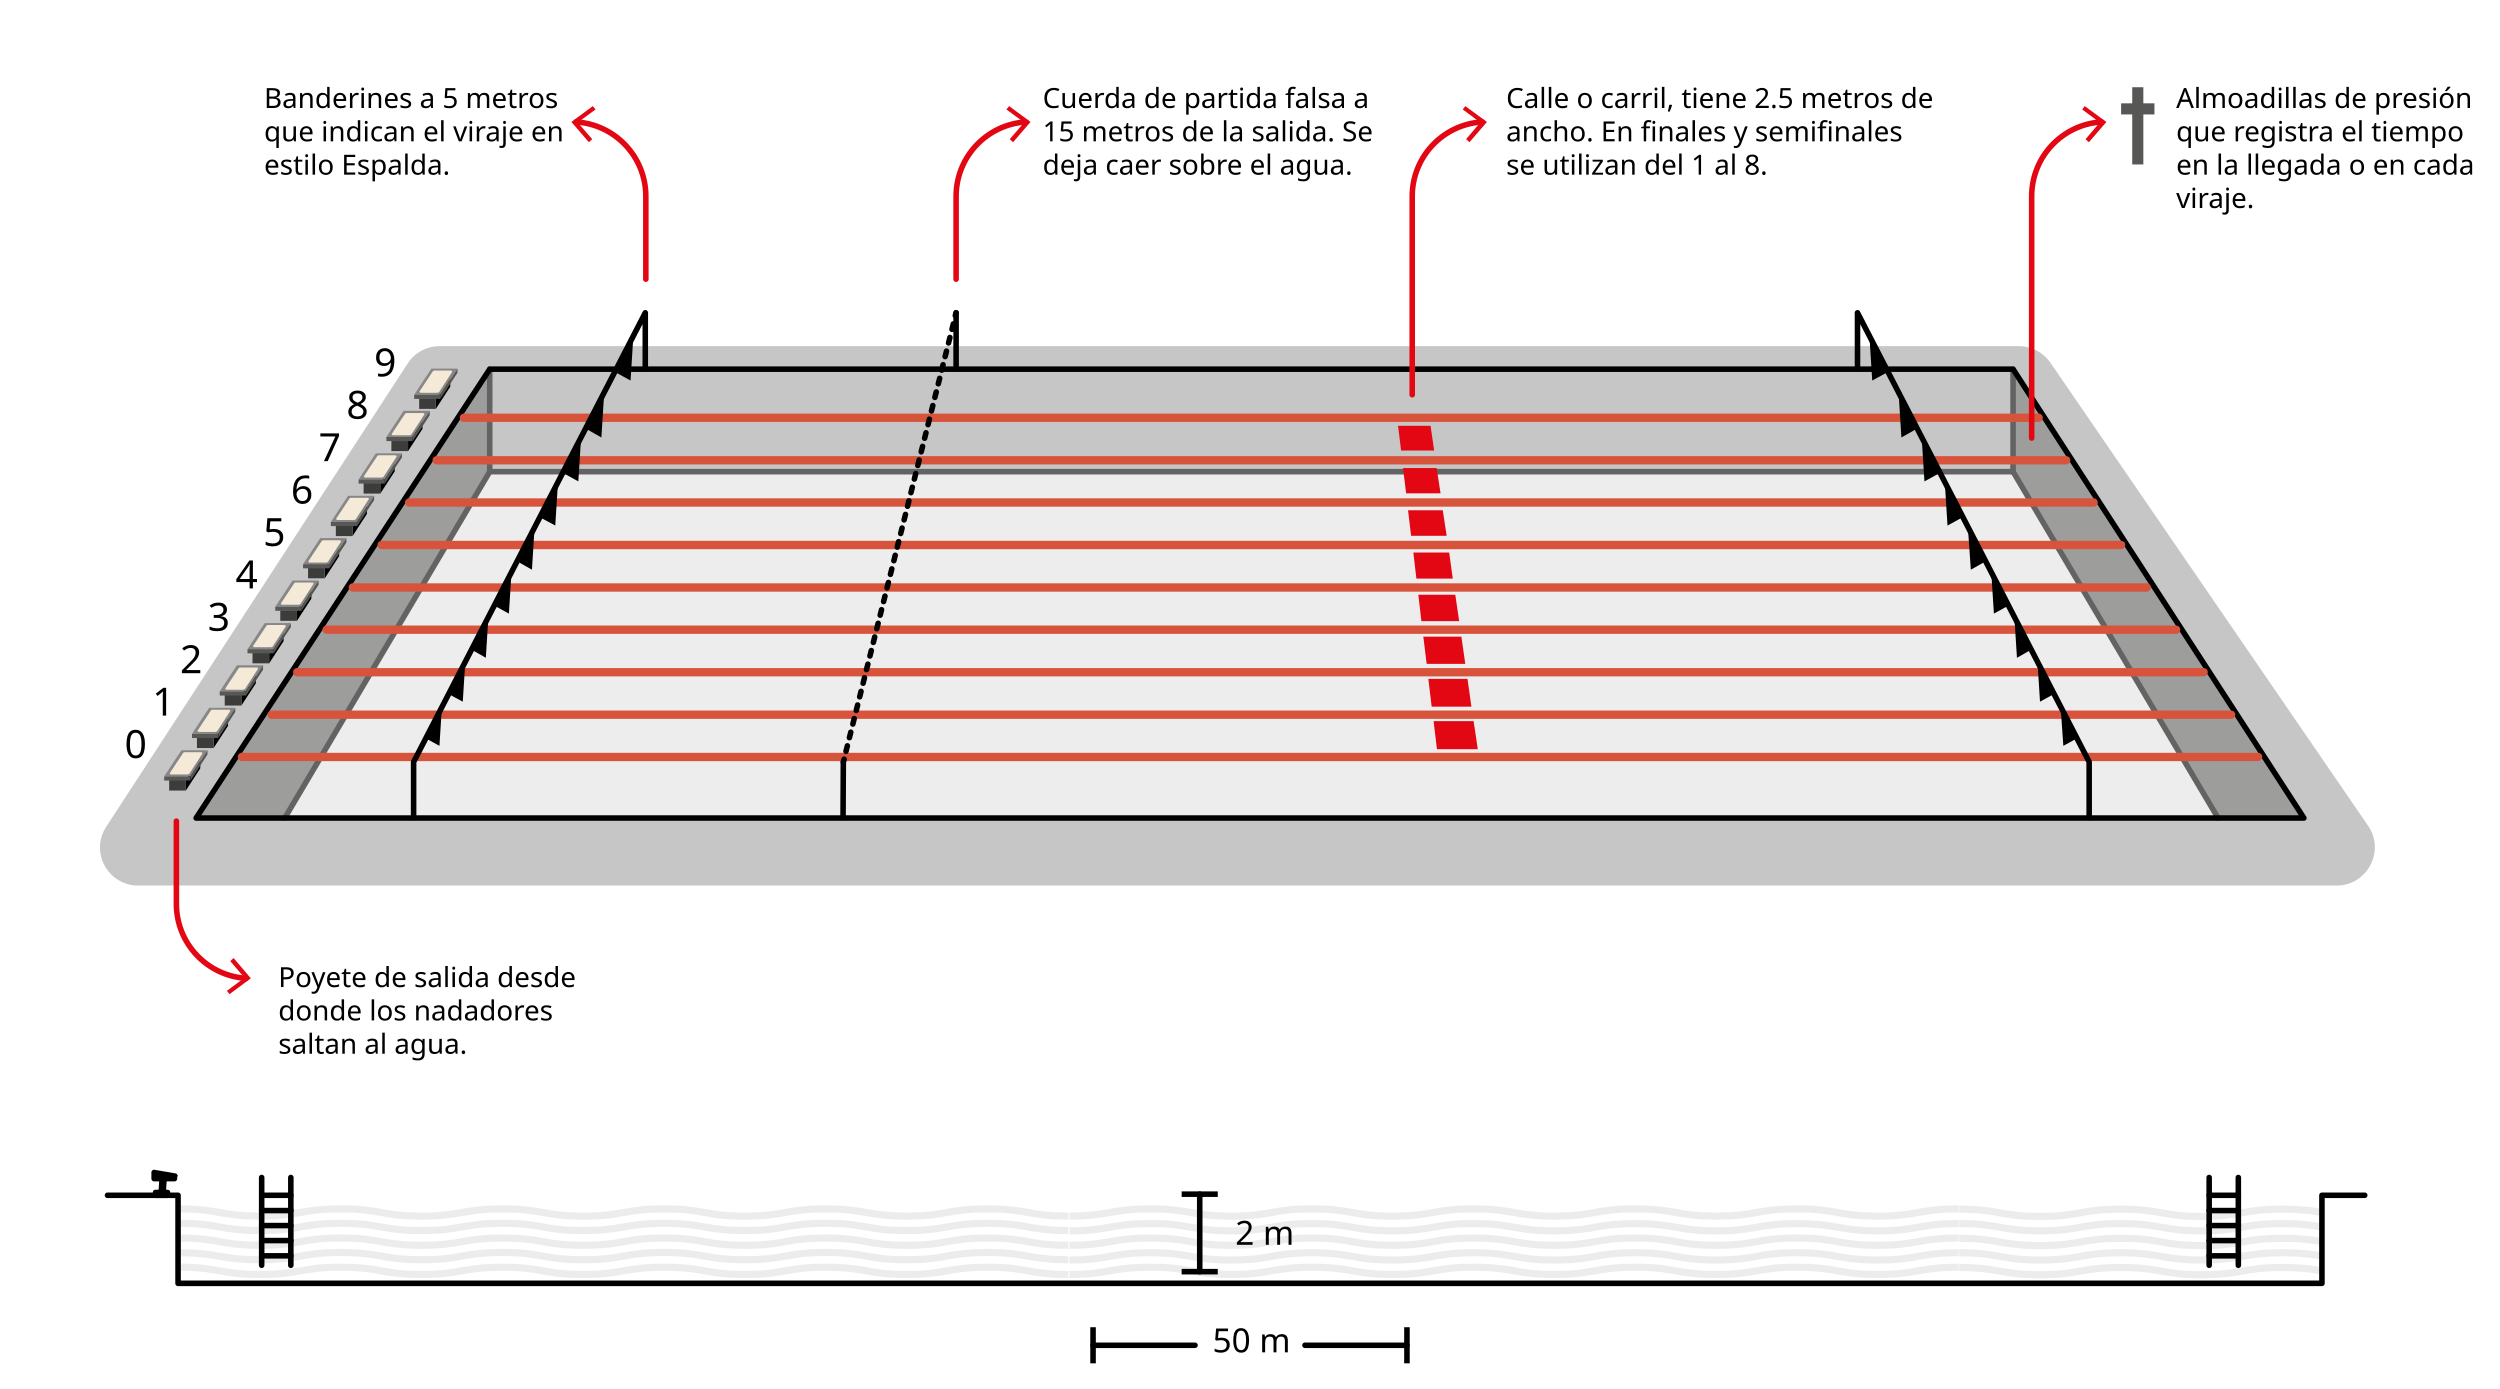
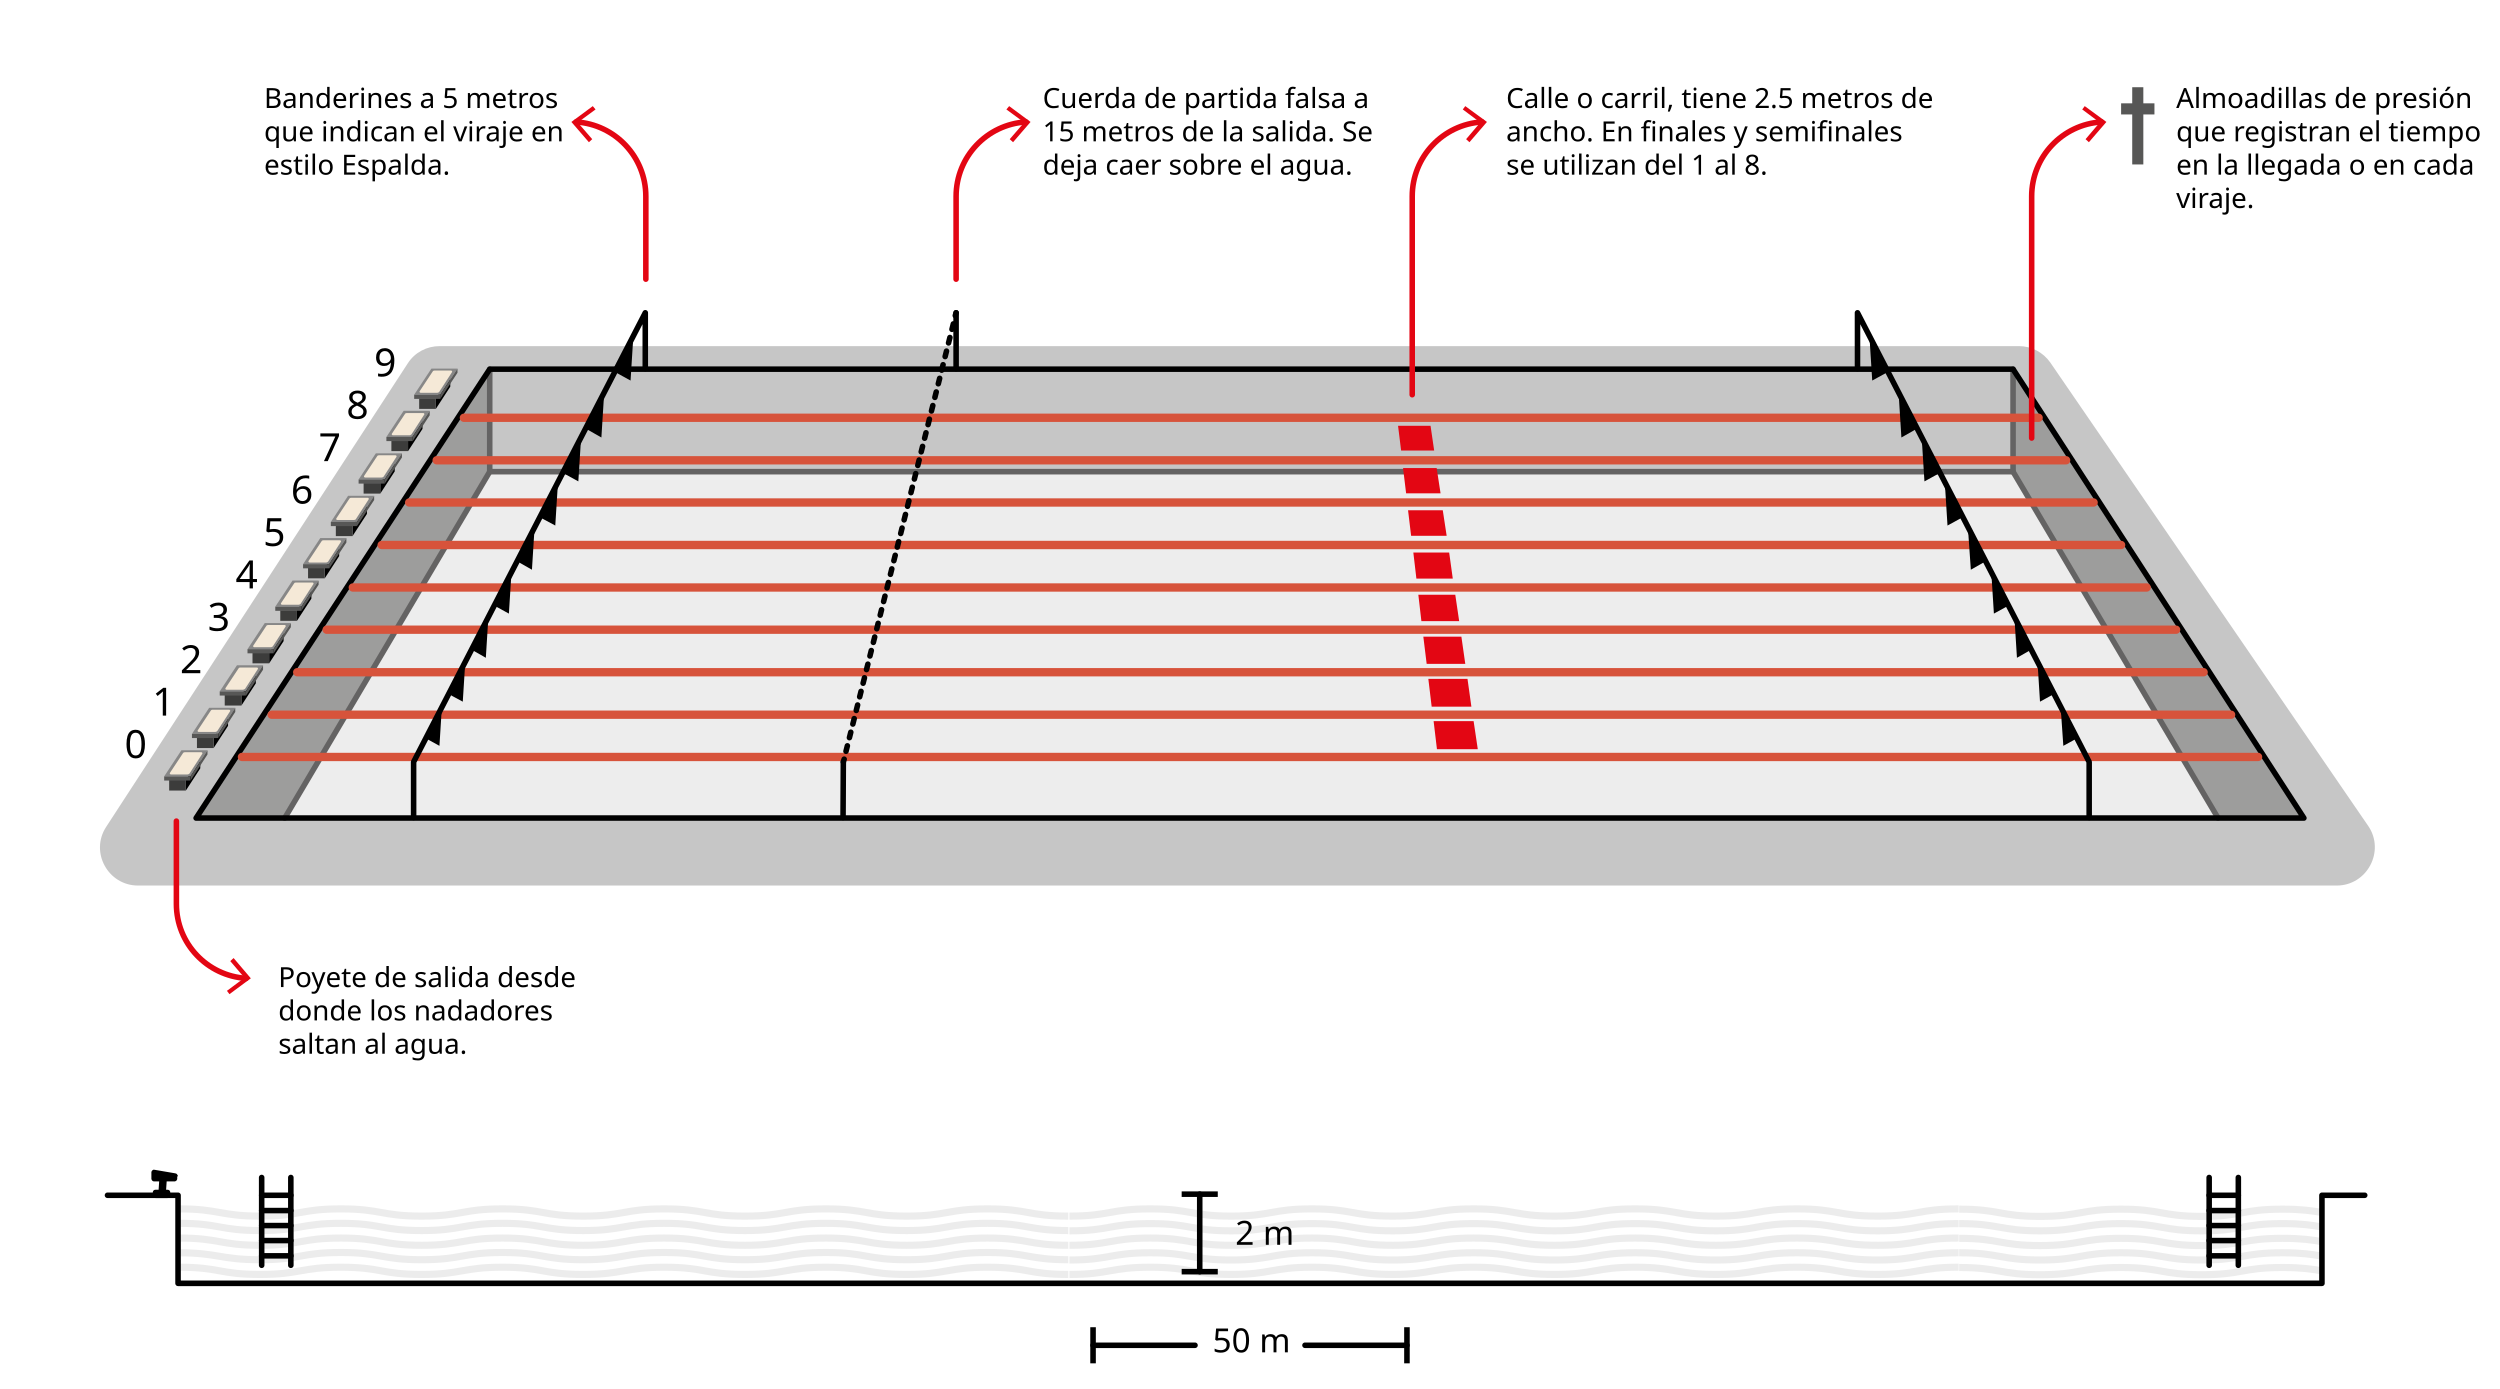
<svg xmlns="http://www.w3.org/2000/svg" version="1.1" id="Capa_1" x="0px" y="0px" viewBox="0 0 900 500" style="enable-background:new 0 0 900 500;" xml:space="preserve">
  <style type="text/css">
	.st0{fill:#C6C6C6;}
	.st1{fill:#EDEDED;}
	.st2{fill:#9D9D9C;}
	.st3{fill:none;stroke:#646363;stroke-width:2;stroke-linecap:round;stroke-linejoin:round;stroke-miterlimit:10;}
	.st4{fill:none;stroke:#000000;stroke-width:2;stroke-linecap:round;stroke-linejoin:round;stroke-miterlimit:10;}
	.st5{fill:none;stroke:#ECECEC;stroke-width:2.564;stroke-miterlimit:10;}
	.st6{fill:#3C3C3B;}
	.st7{fill:#878787;}
	.st8{fill:#F5E9D7;}
	.st9{fill:#575756;}
	.st10{fill:none;stroke:#D7533B;stroke-width:3;stroke-linecap:round;stroke-miterlimit:10;}
	.st11{fill:none;stroke:#000000;stroke-width:2;stroke-linecap:round;stroke-linejoin:round;}
	.st12{fill:none;stroke:#000000;stroke-width:2;stroke-linecap:round;stroke-linejoin:round;stroke-dasharray:2.021,3.031;}
	.st13{fill:none;}
	.st14{font-family:'Roboto-Bold';}
	.st15{font-size:14px;}
	.st16{font-family:'Roboto-Regular';}
	.st17{font-size:12px;}
	.st18{fill:none;stroke:#E30613;stroke-width:2;stroke-linecap:round;stroke-miterlimit:10;}
	.st19{fill:#E30613;}
	.st20{font-size:10px;}
</style>
  <g>
    <path class="st0" d="M841.2,318.8H49.7c-10.8,0-17.4-12-11.5-21.1l108.6-166.9c2.5-3.9,6.8-6.2,11.5-6.2h568.5   c4.5,0,8.7,2.2,11.3,5.9l114.5,166.9C858.7,306.4,852.2,318.8,841.2,318.8z" />
    <polygon class="st1" points="798.5,294.5 102.5,294.5 175.8,169.8 724.2,169.8  " />
    <polygon class="st2" points="798.5,294.5 724.7,169.8 724.7,132.9 829.4,294.5  " />
    <polygon class="st2" points="102.5,294.5 176.3,169.8 176.3,132.9 71.5,294.5  " />
    <rect x="176.3" y="132.9" class="st0" width="548.4" height="36.9" />
    <g>
      <line class="st3" x1="102.5" y1="294.5" x2="176.3" y2="169.8" />
      <polyline class="st3" points="176.3,132.9 176.3,169.8 724.7,169.8 724.7,132.9   " />
    </g>
    <line class="st3" x1="724.7" y1="169.8" x2="798.5" y2="294.5" />
    <polygon class="st4" points="829.4,294.5 70.6,294.5 176.3,132.9 724.7,132.9  " />
  </g>
  <g>
    <g>
      <g id="agua">
        <g>
          <g>
            <path class="st5" d="M384.6,437.8c-14.6,0-14.6-2.6-29.1-2.6c-14.6,0-14.6,2.6-29.1,2.6c-14.6,0-14.6-2.6-29.1-2.6       c-14.6,0-14.6,2.6-29.1,2.6c-14.6,0-14.6-2.6-29.1-2.6c-14.6,0-14.6,2.6-29.1,2.6c-14.6,0-14.6-2.6-29.1-2.6       c-14.6,0-14.6,2.6-29.1,2.6c-14.6,0-14.6-2.6-29.1-2.6c-14.6,0-14.6,2.6-29.1,2.6s-14.6-2.6-29.1-2.6" />
          </g>
          <g>
            <path class="st5" d="M384.6,443c-14.6,0-14.6-2.6-29.1-2.6c-14.6,0-14.6,2.6-29.1,2.6c-14.6,0-14.6-2.6-29.1-2.6       c-14.6,0-14.6,2.6-29.1,2.6c-14.6,0-14.6-2.6-29.1-2.6c-14.6,0-14.6,2.6-29.1,2.6c-14.6,0-14.6-2.6-29.1-2.6       c-14.6,0-14.6,2.6-29.1,2.6c-14.6,0-14.6-2.6-29.1-2.6c-14.6,0-14.6,2.6-29.1,2.6s-14.6-2.6-29.1-2.6" />
          </g>
          <g>
            <path class="st5" d="M384.6,448.3c-14.6,0-14.6-2.6-29.1-2.6c-14.6,0-14.6,2.6-29.1,2.6c-14.6,0-14.6-2.6-29.1-2.6       c-14.6,0-14.6,2.6-29.1,2.6c-14.6,0-14.6-2.6-29.1-2.6c-14.6,0-14.6,2.6-29.1,2.6c-14.6,0-14.6-2.6-29.1-2.6       c-14.6,0-14.6,2.6-29.1,2.6c-14.6,0-14.6-2.6-29.1-2.6c-14.6,0-14.6,2.6-29.1,2.6s-14.6-2.6-29.1-2.6" />
          </g>
          <g>
            <path class="st5" d="M384.6,453.5c-14.6,0-14.6-2.6-29.1-2.6c-14.6,0-14.6,2.6-29.1,2.6c-14.6,0-14.6-2.6-29.1-2.6       c-14.6,0-14.6,2.6-29.1,2.6c-14.6,0-14.6-2.6-29.1-2.6c-14.6,0-14.6,2.6-29.1,2.6c-14.6,0-14.6-2.6-29.1-2.6       c-14.6,0-14.6,2.6-29.1,2.6c-14.6,0-14.6-2.6-29.1-2.6c-14.6,0-14.6,2.6-29.1,2.6S78.7,451,64.1,451" />
          </g>
          <g>
            <path class="st5" d="M384.6,458.8c-14.6,0-14.6-2.6-29.1-2.6c-14.6,0-14.6,2.6-29.1,2.6c-14.6,0-14.6-2.6-29.1-2.6       c-14.6,0-14.6,2.6-29.1,2.6c-14.6,0-14.6-2.6-29.1-2.6c-14.6,0-14.6,2.6-29.1,2.6c-14.6,0-14.6-2.6-29.1-2.6       c-14.6,0-14.6,2.6-29.1,2.6c-14.6,0-14.6-2.6-29.1-2.6c-14.6,0-14.6,2.6-29.1,2.6s-14.6-2.6-29.1-2.6" />
          </g>
        </g>
      </g>
      <g id="agua_00000068675148500447189990000017343774128653391806_">
        <g>
          <g>
            <path class="st5" d="M835.9,436.5c-3.5-0.6-7.2-1.2-14.2-1.2c-14.6,0-14.6,2.6-29.1,2.6s-14.6-2.6-29.1-2.6       c-14.6,0-14.6,2.6-29.1,2.6s-14.6-2.6-29.1-2.6" />
          </g>
          <g>
            <path class="st5" d="M835.9,441.7c-3.5-0.6-7.2-1.2-14.2-1.2c-14.6,0-14.6,2.6-29.1,2.6s-14.6-2.6-29.1-2.6       c-14.6,0-14.6,2.6-29.1,2.6s-14.6-2.6-29.1-2.6" />
          </g>
          <g>
            <path class="st5" d="M835.9,447c-3.5-0.6-7.2-1.2-14.2-1.2c-14.6,0-14.6,2.6-29.1,2.6s-14.6-2.6-29.1-2.6       c-14.6,0-14.6,2.6-29.1,2.6s-14.6-2.6-29.1-2.6" />
          </g>
          <g>
-             <path class="st5" d="M835.9,452.2c-3.5-0.6-7.2-1.2-14.2-1.2c-14.6,0-14.6,2.6-29.1,2.6s-14.6-2.6-29.1-2.6       c-14.6,0-14.6,2.6-29.1,2.6s-14.6-2.6-29.1-2.6" />
+             <path class="st5" d="M835.9,452.2c-3.5-0.6-7.2-1.2-14.2-1.2c-14.6,0-14.6,2.6-29.1,2.6S778,451,763.5,451       c-14.6,0-14.6,2.6-29.1,2.6s-14.6-2.6-29.1-2.6" />
          </g>
          <g>
            <path class="st5" d="M835.9,457.5c-3.5-0.6-7.2-1.2-14.2-1.2c-14.6,0-14.6,2.6-29.1,2.6s-14.6-2.6-29.1-2.6       c-14.6,0-14.6,2.6-29.1,2.6s-14.6-2.6-29.1-2.6" />
          </g>
        </g>
      </g>
      <g id="agua_00000182513575929982785560000000542388952339151244_">
        <g>
          <g>
            <path class="st5" d="M705.1,435.2c-14.6,0-14.6,2.6-29.1,2.6c-14.6,0-14.6-2.6-29.1-2.6c-14.6,0-14.6,2.6-29.1,2.6       s-14.6-2.6-29.1-2.6c-14.6,0-14.6,2.6-29.1,2.6c-14.6,0-14.6-2.6-29.1-2.6c-14.6,0-14.6,2.6-29.1,2.6       c-14.6,0-14.6-2.6-29.1-2.6c-14.6,0-14.6,2.6-29.1,2.6c-14.6,0-14.6-2.6-29.1-2.6c-14.6,0-14.6,2.6-29.1,2.6" />
          </g>
          <g>
            <path class="st5" d="M705.1,440.5c-14.6,0-14.6,2.6-29.1,2.6c-14.6,0-14.6-2.6-29.1-2.6c-14.6,0-14.6,2.6-29.1,2.6       s-14.6-2.6-29.1-2.6c-14.6,0-14.6,2.6-29.1,2.6c-14.6,0-14.6-2.6-29.1-2.6c-14.6,0-14.6,2.6-29.1,2.6       c-14.6,0-14.6-2.6-29.1-2.6c-14.6,0-14.6,2.6-29.1,2.6c-14.6,0-14.6-2.6-29.1-2.6c-14.6,0-14.6,2.6-29.1,2.6" />
          </g>
          <g>
            <path class="st5" d="M705.1,445.7c-14.6,0-14.6,2.6-29.1,2.6c-14.6,0-14.6-2.6-29.1-2.6c-14.6,0-14.6,2.6-29.1,2.6       s-14.6-2.6-29.1-2.6c-14.6,0-14.6,2.6-29.1,2.6c-14.6,0-14.6-2.6-29.1-2.6c-14.6,0-14.6,2.6-29.1,2.6       c-14.6,0-14.6-2.6-29.1-2.6c-14.6,0-14.6,2.6-29.1,2.6c-14.6,0-14.6-2.6-29.1-2.6c-14.6,0-14.6,2.6-29.1,2.6" />
          </g>
          <g>
            <path class="st5" d="M705.1,451c-14.6,0-14.6,2.6-29.1,2.6c-14.6,0-14.6-2.6-29.1-2.6c-14.6,0-14.6,2.6-29.1,2.6       s-14.6-2.6-29.1-2.6c-14.6,0-14.6,2.6-29.1,2.6c-14.6,0-14.6-2.6-29.1-2.6c-14.6,0-14.6,2.6-29.1,2.6       c-14.6,0-14.6-2.6-29.1-2.6c-14.6,0-14.6,2.6-29.1,2.6c-14.6,0-14.6-2.6-29.1-2.6c-14.6,0-14.6,2.6-29.1,2.6" />
          </g>
          <g>
            <path class="st5" d="M705.1,456.2c-14.6,0-14.6,2.6-29.1,2.6c-14.6,0-14.6-2.6-29.1-2.6c-14.6,0-14.6,2.6-29.1,2.6       s-14.6-2.6-29.1-2.6c-14.6,0-14.6,2.6-29.1,2.6c-14.6,0-14.6-2.6-29.1-2.6c-14.6,0-14.6,2.6-29.1,2.6       c-14.6,0-14.6-2.6-29.1-2.6c-14.6,0-14.6,2.6-29.1,2.6c-14.6,0-14.6-2.6-29.1-2.6c-14.6,0-14.6,2.6-29.1,2.6" />
          </g>
        </g>
      </g>
    </g>
    <g>
      <g id="POLYLINE_408_">
        <polyline class="st4" points="38.7,430.3 64.1,430.3 64.1,462 450,462 835.9,462 835.9,430.3 851.3,430.3    " />
      </g>
    </g>
    <g>
      <line class="st4" x1="94.2" y1="423.9" x2="94.2" y2="455.5" />
      <line class="st4" x1="104.7" y1="423.9" x2="104.7" y2="455.5" />
      <line class="st4" x1="94.2" y1="430.3" x2="104.7" y2="430.3" />
      <line class="st4" x1="94.2" y1="435.8" x2="104.7" y2="435.8" />
      <line class="st4" x1="94.2" y1="441.2" x2="104.7" y2="441.2" />
      <line class="st4" x1="94.2" y1="446.6" x2="104.7" y2="446.6" />
      <line class="st4" x1="94.2" y1="452.1" x2="104.7" y2="452.1" />
    </g>
    <g>
      <line class="st4" x1="795.3" y1="423.9" x2="795.3" y2="455.5" />
      <line class="st4" x1="805.8" y1="423.9" x2="805.8" y2="455.5" />
      <line class="st4" x1="795.3" y1="430.3" x2="805.8" y2="430.3" />
      <line class="st4" x1="795.3" y1="435.8" x2="805.8" y2="435.8" />
      <line class="st4" x1="795.3" y1="441.2" x2="805.8" y2="441.2" />
      <line class="st4" x1="795.3" y1="446.6" x2="805.8" y2="446.6" />
      <line class="st4" x1="795.3" y1="452.1" x2="805.8" y2="452.1" />
    </g>
    <g>
-       <path d="M64,423.3c0-0.1,0-0.2-0.1-0.3c0,0,0-0.1-0.1-0.1l0,0c0-0.1-0.1-0.1-0.1-0.2c-0.1-0.1-0.2-0.2-0.3-0.2c0,0,0,0,0,0    c-0.1,0-0.2-0.1-0.3-0.1c-7.6-1.3-7.6-1.3-7.6-1.3c0,0-0.1,0-0.1,0c-0.1,0-0.2,0-0.2,0c-0.1,0-0.1,0-0.1,0.1    c-0.1,0-0.2,0.1-0.2,0.1c-0.1,0-0.1,0.1-0.2,0.2c-0.1,0.1-0.1,0.1-0.1,0.2c0,0.1-0.1,0.1-0.1,0.2c0,0,0,0,0,0.1c0,0.1,0,0.2,0,0.2    v0.7c0,0,0,1.3,0,1.3c0,0.1,0,0.1,0,0.2c0,0.1,0.1,0.2,0.1,0.3c0,0.1,0.1,0.1,0.1,0.2c0,0,0.1,0.1,0.1,0.1c0,0,0.1,0.1,0.1,0.1    c0.1,0.1,0.1,0.1,0.2,0.1c0.1,0,0.1,0.1,0.2,0.1c0.1,0,0.1,0,0.2,0c0,0,0.1,0,0.1,0c0.6,0,1.2,0,1.7,0l-0.2,3H56c-0.6,0-1,0.4-1,1    v1c0,0.6,0.4,1,1,1h4.3c0.6,0,1-0.4,1-1v-1c0-0.6-0.4-1-1-1h-0.5l0.2-3c2,0,2.6,0,2.8,0v0c0,0,0.1,0,0.1,0c0,0,0,0,0,0v0    c0,0,0.1,0,0.1,0h0c0.1,0,0.2-0.1,0.2-0.1l0,0c0.1,0,0.1-0.1,0.2-0.1l0,0c0.1-0.1,0.1-0.1,0.2-0.2c0,0,0.1-0.1,0.1-0.2    c0-0.1,0.1-0.2,0.1-0.2c0-0.1,0-0.2,0-0.3v-0.6C64,423.5,64,423.4,64,423.3z" />
+       <path d="M64,423.3c0-0.1,0-0.2-0.1-0.3c0,0,0-0.1-0.1-0.1l0,0c0-0.1-0.1-0.1-0.1-0.2c-0.1-0.1-0.2-0.2-0.3-0.2l0,0    c-0.1,0-0.2-0.1-0.3-0.1c-7.6-1.3-7.6-1.3-7.6-1.3h-0.1c-0.1,0-0.2,0-0.2,0c-0.1,0-0.1,0-0.1,0.1c-0.1,0-0.2,0.1-0.2,0.1    c-0.1,0-0.1,0.1-0.2,0.2c-0.1,0.1-0.1,0.1-0.1,0.2s-0.1,0.1-0.1,0.2c0,0,0,0,0,0.1s0,0.2,0,0.2v0.7v1.3c0,0.1,0,0.1,0,0.2    s0.1,0.2,0.1,0.3c0,0.1,0.1,0.1,0.1,0.2l0.1,0.1l0.1,0.1c0.1,0.1,0.1,0.1,0.2,0.1c0.1,0,0.1,0.1,0.2,0.1c0.1,0,0.1,0,0.2,0h0.1    c0.6,0,1.2,0,1.7,0l-0.2,3H56c-0.6,0-1,0.4-1,1v1c0,0.6,0.4,1,1,1h4.3c0.6,0,1-0.4,1-1v-1c0-0.6-0.4-1-1-1h-0.5l0.2-3    c2,0,2.6,0,2.8,0l0,0h0.1l0,0l0,0H63l0,0c0.1,0,0.2-0.1,0.2-0.1l0,0c0.1,0,0.1-0.1,0.2-0.1l0,0c0.1-0.1,0.1-0.1,0.2-0.2    c0,0,0.1-0.1,0.1-0.2s0.1-0.2,0.1-0.2c0-0.1,0-0.2,0-0.3v-0.6C64,423.5,64,423.4,64,423.3z" />
    </g>
  </g>
  <g>
    <g>
      <g>
        <polygon points="162.1,139.2 156.9,147.2 156.9,143.4 162.1,135.4    " />
        <rect x="150.9" y="143.4" class="st6" width="6" height="3.8" />
      </g>
      <g>
        <polygon class="st7" points="158.5,142.1 149.1,142.1 155.3,132.7 164.7,132.7    " />
        <path class="st8" d="M157.4,141.4h-6c-0.3,0-0.5-0.4-0.3-0.6l4.7-7.1c0.1-0.2,0.4-0.3,0.6-0.3h6c0.3,0,0.5,0.4,0.3,0.6l-4.6,7.1     C157.9,141.3,157.7,141.4,157.4,141.4z" />
        <rect x="149.1" y="142.1" class="st9" width="9.4" height="1.5" />
        <polygon class="st9" points="164.7,134.2 158.5,143.6 158.5,142.1 164.7,132.7    " />
      </g>
    </g>
    <g>
      <g>
        <polygon points="152.1,154.4 146.9,162.4 146.9,158.6 152.1,150.6    " />
        <rect x="140.9" y="158.6" class="st6" width="6" height="3.8" />
      </g>
      <g>
        <polygon class="st7" points="148.5,157.3 139.1,157.3 145.3,147.9 154.7,147.9    " />
        <path class="st8" d="M147.4,156.7h-6c-0.3,0-0.5-0.4-0.3-0.6l4.7-7.1c0.1-0.2,0.4-0.3,0.6-0.3h6c0.3,0,0.5,0.4,0.3,0.6l-4.6,7.1     C147.9,156.5,147.7,156.7,147.4,156.7z" />
        <rect x="139.1" y="157.3" class="st9" width="9.4" height="1.5" />
        <polygon class="st9" points="154.7,149.5 148.5,158.9 148.5,157.3 154.7,147.9    " />
      </g>
    </g>
    <g>
      <g>
        <polygon points="142.1,169.7 136.9,177.7 136.9,173.9 142.1,165.9    " />
        <rect x="130.9" y="173.9" class="st6" width="6" height="3.8" />
      </g>
      <g>
        <polygon class="st7" points="138.5,172.6 129.1,172.6 135.3,163.2 144.7,163.2    " />
        <path class="st8" d="M137.4,171.9h-6c-0.3,0-0.5-0.4-0.3-0.6l4.7-7.1c0.1-0.2,0.4-0.3,0.6-0.3h6c0.3,0,0.5,0.4,0.3,0.6l-4.6,7.1     C137.9,171.8,137.7,171.9,137.4,171.9z" />
        <rect x="129.1" y="172.6" class="st9" width="9.4" height="1.5" />
        <polygon class="st9" points="144.7,164.7 138.5,174.1 138.5,172.6 144.7,163.2    " />
      </g>
    </g>
    <g>
      <g>
        <polygon points="132.1,185 126.9,193 126.9,189.2 132.1,181.2    " />
        <rect x="120.9" y="189.2" class="st6" width="6" height="3.8" />
      </g>
      <g>
        <polygon class="st7" points="128.5,187.9 119.1,187.9 125.3,178.5 134.7,178.5    " />
        <path class="st8" d="M127.4,187.2h-6c-0.3,0-0.5-0.4-0.3-0.6l4.7-7.1c0.1-0.2,0.4-0.3,0.6-0.3h6c0.3,0,0.5,0.4,0.3,0.6l-4.6,7.1     C128,187.1,127.7,187.2,127.4,187.2z" />
        <rect x="119.1" y="187.9" class="st9" width="9.4" height="1.5" />
        <polygon class="st9" points="134.7,180 128.5,189.4 128.5,187.9 134.7,178.5    " />
      </g>
    </g>
    <g>
      <g>
        <polygon points="122.1,200.2 116.9,208.2 116.9,204.4 122.1,196.4    " />
        <rect x="110.9" y="204.4" class="st6" width="6" height="3.8" />
      </g>
      <g>
        <polygon class="st7" points="118.5,203.1 109.1,203.1 115.3,193.7 124.7,193.7    " />
        <path class="st8" d="M117.4,202.5h-6c-0.3,0-0.5-0.4-0.3-0.6l4.7-7.1c0.1-0.2,0.4-0.3,0.6-0.3h6c0.3,0,0.5,0.4,0.3,0.6l-4.6,7.1     C118,202.3,117.7,202.5,117.4,202.5z" />
        <rect x="109.1" y="203.1" class="st9" width="9.4" height="1.5" />
        <polygon class="st9" points="124.7,195.3 118.5,204.7 118.5,203.1 124.7,193.7    " />
      </g>
    </g>
    <g>
      <g>
        <polygon points="112.1,215.5 106.9,223.5 106.9,219.7 112.1,211.7    " />
        <rect x="100.9" y="219.7" class="st6" width="6" height="3.8" />
      </g>
      <g>
        <polygon class="st7" points="108.5,218.4 99.1,218.4 105.3,209 114.7,209    " />
        <path class="st8" d="M107.5,217.7h-6c-0.3,0-0.5-0.4-0.3-0.6l4.7-7.1c0.1-0.2,0.4-0.3,0.6-0.3h6c0.3,0,0.5,0.4,0.3,0.6l-4.6,7.1     C108,217.6,107.7,217.7,107.5,217.7z" />
        <rect x="99.1" y="218.4" class="st9" width="9.4" height="1.5" />
        <polygon class="st9" points="114.7,210.5 108.5,219.9 108.5,218.4 114.7,209    " />
      </g>
    </g>
    <g>
      <g>
        <polygon points="102.1,230.8 96.9,238.8 96.9,235 102.1,227    " />
        <rect x="90.9" y="235" class="st6" width="6" height="3.8" />
      </g>
      <g>
        <polygon class="st7" points="98.5,233.7 89.1,233.7 95.3,224.3 104.7,224.3    " />
        <path class="st8" d="M97.5,233h-6c-0.3,0-0.5-0.4-0.3-0.6l4.7-7.1c0.1-0.2,0.4-0.3,0.6-0.3h6c0.3,0,0.5,0.4,0.3,0.6l-4.6,7.1     C98,232.9,97.7,233,97.5,233z" />
        <rect x="89.1" y="233.7" class="st9" width="9.4" height="1.5" />
        <polygon class="st9" points="104.7,225.8 98.5,235.2 98.5,233.7 104.7,224.3    " />
      </g>
    </g>
    <g>
      <g>
        <polygon points="92.1,246 86.9,254 86.9,250.2 92.1,242.2    " />
        <rect x="80.9" y="250.2" class="st6" width="6" height="3.8" />
      </g>
      <g>
        <polygon class="st7" points="88.5,248.9 79.1,248.9 85.3,239.5 94.7,239.5    " />
        <path class="st8" d="M87.5,248.3h-6c-0.3,0-0.5-0.4-0.3-0.6l4.7-7.1c0.1-0.2,0.4-0.3,0.6-0.3h6c0.3,0,0.5,0.4,0.3,0.6l-4.6,7.1     C88,248.1,87.7,248.3,87.5,248.3z" />
        <rect x="79.1" y="248.9" class="st9" width="9.4" height="1.5" />
        <polygon class="st9" points="94.7,241.1 88.5,250.5 88.5,248.9 94.7,239.5    " />
      </g>
    </g>
    <g>
      <g>
        <polygon points="82.1,261.3 76.9,269.3 76.9,265.5 82.1,257.5    " />
        <rect x="70.9" y="265.5" class="st6" width="6" height="3.8" />
      </g>
      <g>
        <polygon class="st7" points="78.6,264.2 69.1,264.2 75.3,254.8 84.7,254.8    " />
        <path class="st8" d="M77.5,263.5h-6c-0.3,0-0.5-0.4-0.3-0.6l4.7-7.1c0.1-0.2,0.4-0.3,0.6-0.3h6c0.3,0,0.5,0.4,0.3,0.6l-4.6,7.1     C78,263.4,77.7,263.5,77.5,263.5z" />
        <rect x="69.1" y="264.2" class="st9" width="9.4" height="1.5" />
        <polygon class="st9" points="84.7,256.3 78.6,265.7 78.6,264.2 84.7,254.8    " />
      </g>
    </g>
    <g>
      <g>
        <polygon points="72.1,276.6 66.9,284.6 66.9,280.8 72.1,272.8    " />
        <rect x="60.9" y="280.8" class="st6" width="6" height="3.8" />
      </g>
      <g>
        <polygon class="st7" points="68.6,279.5 59.1,279.5 65.3,270.1 74.7,270.1    " />
        <path class="st8" d="M67.5,278.8h-6c-0.3,0-0.5-0.4-0.3-0.6l4.7-7.1c0.1-0.2,0.4-0.3,0.6-0.3h6c0.3,0,0.5,0.4,0.3,0.6l-4.6,7.1     C68,278.7,67.7,278.8,67.5,278.8z" />
        <rect x="59.1" y="279.5" class="st9" width="9.4" height="1.5" />
        <polygon class="st9" points="74.7,271.6 68.6,281 68.6,279.5 74.7,270.1    " />
      </g>
    </g>
  </g>
  <g>
    <line class="st10" x1="167" y1="150.4" x2="733.9" y2="150.4" />
    <line class="st10" x1="157.2" y1="165.7" x2="743.8" y2="165.7" />
    <line class="st10" x1="147.3" y1="180.9" x2="753.7" y2="180.9" />
    <line class="st10" x1="137.4" y1="196.2" x2="763.6" y2="196.2" />
    <line class="st10" x1="127" y1="211.5" x2="772.8" y2="211.5" />
    <line class="st10" x1="117.6" y1="226.7" x2="783.4" y2="226.7" />
    <line class="st10" x1="107" y1="242" x2="793.3" y2="242" />
    <line class="st10" x1="97.8" y1="257.3" x2="803.2" y2="257.3" />
    <line class="st10" x1="87.1" y1="272.5" x2="812.9" y2="272.5" />
  </g>
  <g>
    <line class="st4" x1="303.6" y1="274.3" x2="303.5" y2="294.3" />
    <line class="st4" x1="344.2" y1="132.7" x2="344.2" y2="112.6" />
    <g>
      <g>
        <line class="st11" x1="344.2" y1="112.6" x2="343.9" y2="113.6" />
        <line class="st12" x1="343.2" y1="116.6" x2="304.2" y2="271.9" />
        <line class="st11" x1="303.9" y1="273.3" x2="303.6" y2="274.3" />
      </g>
    </g>
  </g>
  <g>
    <polyline class="st4" points="668.7,132.7 668.7,112.6 752.1,274.3 752.1,294.3  " />
    <polygon points="674,137 679.1,134.2 673.1,122.7  " />
    <polygon points="684.5,157.5 689.6,154.6 683.6,143.1  " />
    <polygon points="692.8,173.3 697.9,170.5 691.9,159  " />
    <polygon points="701.1,189.2 706.2,186.4 700.2,174.8  " />
    <polygon points="709.5,205.1 714.6,202.2 708.5,190.7  " />
    <polygon points="717.8,220.9 722.9,218.1 716.9,206.6  " />
    <polygon points="726.1,236.8 731.2,233.9 725.2,222.4  " />
    <polygon points="734.4,252.6 739.5,249.8 733.5,238.3  " />
    <polygon points="742.8,268.5 747.9,265.7 741.8,254.1  " />
  </g>
  <g>
    <polyline class="st4" points="232.3,132.7 232.3,112.6 148.9,274.3 148.9,294.3  " />
    <polygon points="227,137 221.9,134.2 227.9,122.7  " />
    <polygon points="216.5,157.5 211.4,154.6 217.4,143.1  " />
    <polygon points="208.2,173.3 203.1,170.5 209.1,159  " />
    <polygon points="199.9,189.2 194.7,186.4 200.8,174.8  " />
    <polygon points="191.5,205.1 186.4,202.2 192.4,190.7  " />
    <polygon points="183.2,220.9 178.1,218.1 184.1,206.6  " />
    <polygon points="174.9,236.8 169.8,233.9 175.8,222.4  " />
    <polygon points="166.6,252.6 161.4,249.8 167.5,238.3  " />
    <polygon points="158.2,268.5 153.1,265.7 159.1,254.1  " />
  </g>
  <rect x="30.8" y="262.4" class="st13" width="36.1" height="22.2" />
  <text transform="matrix(1 0 0 1 44.8544 272.8795)" class="st14 st15">0</text>
  <rect x="40.8" y="247.1" class="st13" width="36.1" height="22.2" />
  <text transform="matrix(1 0 0 1 54.8351 257.6128)" class="st14 st15">1</text>
  <rect x="50.8" y="231.8" class="st13" width="36.1" height="22.2" />
  <text transform="matrix(1 0 0 1 64.8158 242.3461)" class="st14 st15">2</text>
  <rect x="60.7" y="216.6" class="st13" width="36.1" height="22.2" />
  <text transform="matrix(1 0 0 1 74.7966 227.0794)" class="st14 st15">3</text>
  <rect x="70.7" y="201.3" class="st13" width="36.1" height="22.2" />
  <text transform="matrix(1 0 0 1 84.7773 211.8127)" class="st14 st15">4</text>
  <rect x="80.7" y="186" class="st13" width="36.1" height="22.2" />
  <text transform="matrix(1 0 0 1 94.758 196.5461)" class="st14 st15">5</text>
  <rect x="90.7" y="170.8" class="st13" width="36.1" height="22.2" />
  <text transform="matrix(1 0 0 1 104.7387 181.2794)" class="st14 st15">6</text>
  <rect x="100.7" y="155.5" class="st13" width="36.1" height="22.2" />
  <text transform="matrix(1 0 0 1 114.7195 166.0127)" class="st14 st15">7</text>
  <rect x="110.7" y="140.2" class="st13" width="36.1" height="22.2" />
  <text transform="matrix(1 0 0 1 124.7002 150.746)" class="st14 st15">8</text>
  <rect x="120.6" y="125" class="st13" width="36.1" height="22.2" />
  <text transform="matrix(1 0 0 1 134.6809 135.4793)" class="st14 st15">9</text>
  <g>
    <rect x="407.5" y="477.8" class="st13" width="85" height="22.2" />
    <text transform="matrix(1 0 0 1 436.5171 486.8334)" class="st16 st17">50 m</text>
    <g>
      <g>
        <line class="st11" x1="469.8" y1="484.3" x2="506.5" y2="484.3" />
        <g>
          <rect x="505.5" y="477.8" width="2" height="13" />
        </g>
      </g>
    </g>
    <g>
      <g>
        <line class="st11" x1="430.2" y1="484.3" x2="393.5" y2="484.3" />
        <g>
          <rect x="392.5" y="477.8" width="2" height="13" />
        </g>
      </g>
    </g>
  </g>
  <g>
    <g>
      <rect x="441.6" y="439.1" class="st13" width="26.5" height="13.1" />
      <text transform="matrix(1 0 0 1 444.6972 448.1174)" class="st16 st17">2 m</text>
    </g>
    <g>
      <g>
        <line class="st11" x1="431.9" y1="457.8" x2="431.9" y2="429.9" />
        <g>
          <rect x="425.4" y="456.8" width="13" height="2" />
        </g>
        <g>
          <rect x="425.4" y="428.9" width="13" height="2" />
        </g>
      </g>
    </g>
  </g>
  <g>
    <g>
      <path class="st18" d="M207.4,43.9c14,0.9,25.1,12.5,25.1,26.8v29.8" />
      <g>
        <polygon class="st19" points="212,51.2 213.2,50.1 208,44.1 214.4,39.4 213.4,38.2 205.7,43.9    " />
      </g>
    </g>
  </g>
  <g>
    <g>
      <path class="st18" d="M88.6,352.2c-14-0.9-25.1-12.5-25.1-26.8v-29.8" />
      <g>
        <polygon class="st19" points="84.1,344.9 82.9,346 88,352 81.7,356.7 82.6,357.9 90.3,352.2    " />
      </g>
    </g>
  </g>
  <g>
    <g>
      <path class="st18" d="M369.3,43.9c-14,0.9-25.1,12.5-25.1,26.8v29.8" />
      <g>
        <polygon class="st19" points="363.3,38.2 362.3,39.4 368.7,44.1 363.5,50.1 364.7,51.2 371,43.9    " />
      </g>
    </g>
  </g>
  <rect x="95.1" y="31.4" class="st13" width="116.7" height="38" />
-   <text transform="matrix(1 0 0 1 95.0648 38.8733)">
-     <tspan x="0" y="0" class="st16 st20">Banderines a 5 metros </tspan>
-     <tspan x="0" y="12" class="st16 st20">que indican el viraje en </tspan>
-     <tspan x="0" y="24" class="st16 st20">estilo Espalda.</tspan>
-   </text>
+   <text transform="matrix(1 0 0 1 95.0648 38.8733)" class="st16 st20">Banderines a 5 metros </text>
+   <text transform="matrix(1 0 0 1 95.0648 50.8733)" class="st16 st20">que indican el viraje en </text>
+   <text transform="matrix(1 0 0 1 95.0648 62.8733)" class="st16 st20">estilo Espalda.</text>
  <rect x="100.2" y="347.9" class="st13" width="116.7" height="38" />
-   <text transform="matrix(1 0 0 1 100.186 355.3509)">
-     <tspan x="0" y="0" class="st16 st20">Poyete de salida desde </tspan>
-     <tspan x="0" y="12" class="st16 st20">donde los nadadores </tspan>
-     <tspan x="0" y="24" class="st16 st20">saltan al agua.</tspan>
-   </text>
+   <text transform="matrix(1 0 0 1 100.186 355.3509)" class="st16 st20">Poyete de salida desde </text>
+   <text transform="matrix(1 0 0 1 100.186 367.3509)" class="st16 st20">donde los nadadores </text>
+   <text transform="matrix(1 0 0 1 100.186 379.3509)" class="st16 st20">saltan al agua.</text>
  <rect x="375.4" y="31.4" class="st13" width="116.7" height="38" />
-   <text transform="matrix(1 0 0 1 375.363 38.8733)">
-     <tspan x="0" y="0" class="st16 st20">Cuerda de partida falsa a </tspan>
-     <tspan x="0" y="12" class="st16 st20">15 metros de la salida. Se </tspan>
-     <tspan x="0" y="24" class="st16 st20">deja caer sobre el agua.</tspan>
-   </text>
+   <text transform="matrix(1 0 0 1 375.363 38.8733)" class="st16 st20">Cuerda de partida falsa a </text>
+   <text transform="matrix(1 0 0 1 375.363 50.8733)" class="st16 st20">15 metros de la salida. Se </text>
+   <text transform="matrix(1 0 0 1 375.363 62.8733)" class="st16 st20">deja caer sobre el agua.</text>
  <g>
    <g>
      <path class="st18" d="M533.5,43.9c-14,0.9-25.1,12.5-25.1,26.8v71.4" />
      <g>
        <polygon class="st19" points="527.5,38.2 526.6,39.4 532.9,44.1 527.8,50.1 529,51.2 535.3,43.9    " />
      </g>
    </g>
  </g>
  <rect x="542.2" y="31.4" class="st13" width="147.4" height="69.1" />
-   <text transform="matrix(1 0 0 1 542.217 38.8733)">
-     <tspan x="0" y="0" class="st16 st20">Calle o carril, tiene 2.5 metros de </tspan>
-     <tspan x="0" y="12" class="st16 st20">ancho. En finales y semifinales </tspan>
-     <tspan x="0" y="24" class="st16 st20">se utilizan del 1 al 8.</tspan>
-   </text>
+   <text transform="matrix(1 0 0 1 542.217 38.8733)" class="st16 st20">Calle o carril, tiene 2.5 metros de </text>
+   <text transform="matrix(1 0 0 1 542.217 50.8733)" class="st16 st20">ancho. En finales y semifinales </text>
+   <text transform="matrix(1 0 0 1 542.217 62.8733)" class="st16 st20">se utilizan del 1 al 8.</text>
  <g>
    <g>
      <path class="st18" d="M756.5,43.9c-14,0.9-25.1,12.5-25.1,26.8v87" />
      <g>
        <polygon class="st19" points="750.5,38.2 749.6,39.4 755.9,44.1 750.8,50.1 752,51.2 758.3,43.9    " />
      </g>
    </g>
  </g>
  <rect x="783.4" y="31.4" class="st13" width="104.1" height="69.1" />
-   <text transform="matrix(1 0 0 1 783.4224 38.8733)">
-     <tspan x="0" y="0" class="st16 st20">Almoadillas de presión </tspan>
-     <tspan x="0" y="12" class="st16 st20">que registra el tiempo </tspan>
-     <tspan x="0" y="24" class="st16 st20">en la llegada o en cada </tspan>
-     <tspan x="0" y="36" class="st16 st20">viraje.</tspan>
-   </text>
+   <text transform="matrix(1 0 0 1 783.4224 38.8733)" class="st16 st20">Almoadillas de presión </text>
+   <text transform="matrix(1 0 0 1 783.4224 50.8733)" class="st16 st20">que registran el tiempo </text>
+   <text transform="matrix(1 0 0 1 783.4224 62.8733)" class="st16 st20">en la llegada o en cada </text>
+   <text transform="matrix(1 0 0 1 783.4224 74.8733)" class="st16 st20">viraje.</text>
  <g>
    <polygon class="st19" points="516.3,162.2 504.4,162.2 503.3,153.3 515,153.3  " />
    <polygon class="st19" points="518.6,177.6 506.2,177.6 505.1,168.5 517.2,168.5  " />
    <polygon class="st19" points="520.8,192.9 508,192.9 506.9,183.7 519.4,183.7  " />
    <polygon class="st19" points="523,208.3 509.9,208.3 508.8,198.9 521.7,198.9  " />
    <polygon class="st19" points="525.3,223.6 511.7,223.6 510.6,214.1 523.9,214.1  " />
    <polygon class="st19" points="527.5,239 513.6,239 512.4,229.2 526.1,229.2  " />
    <polygon class="st19" points="529.7,254.4 515.4,254.4 514.2,244.4 528.3,244.4  " />
    <polygon class="st19" points="532,269.7 517.3,269.7 516.1,259.6 530.5,259.6  " />
  </g>
  <g id="POLYLINE_414_">
    <polygon class="st9" points="771.6,37.2 771.6,31.4 767.6,31.4 767.6,37.2 763.6,37.2 763.6,41.2 767.6,41.2 767.6,59.2    771.6,59.2 771.6,41.2 775.6,41.2 775.6,37.2  " />
  </g>
</svg>
